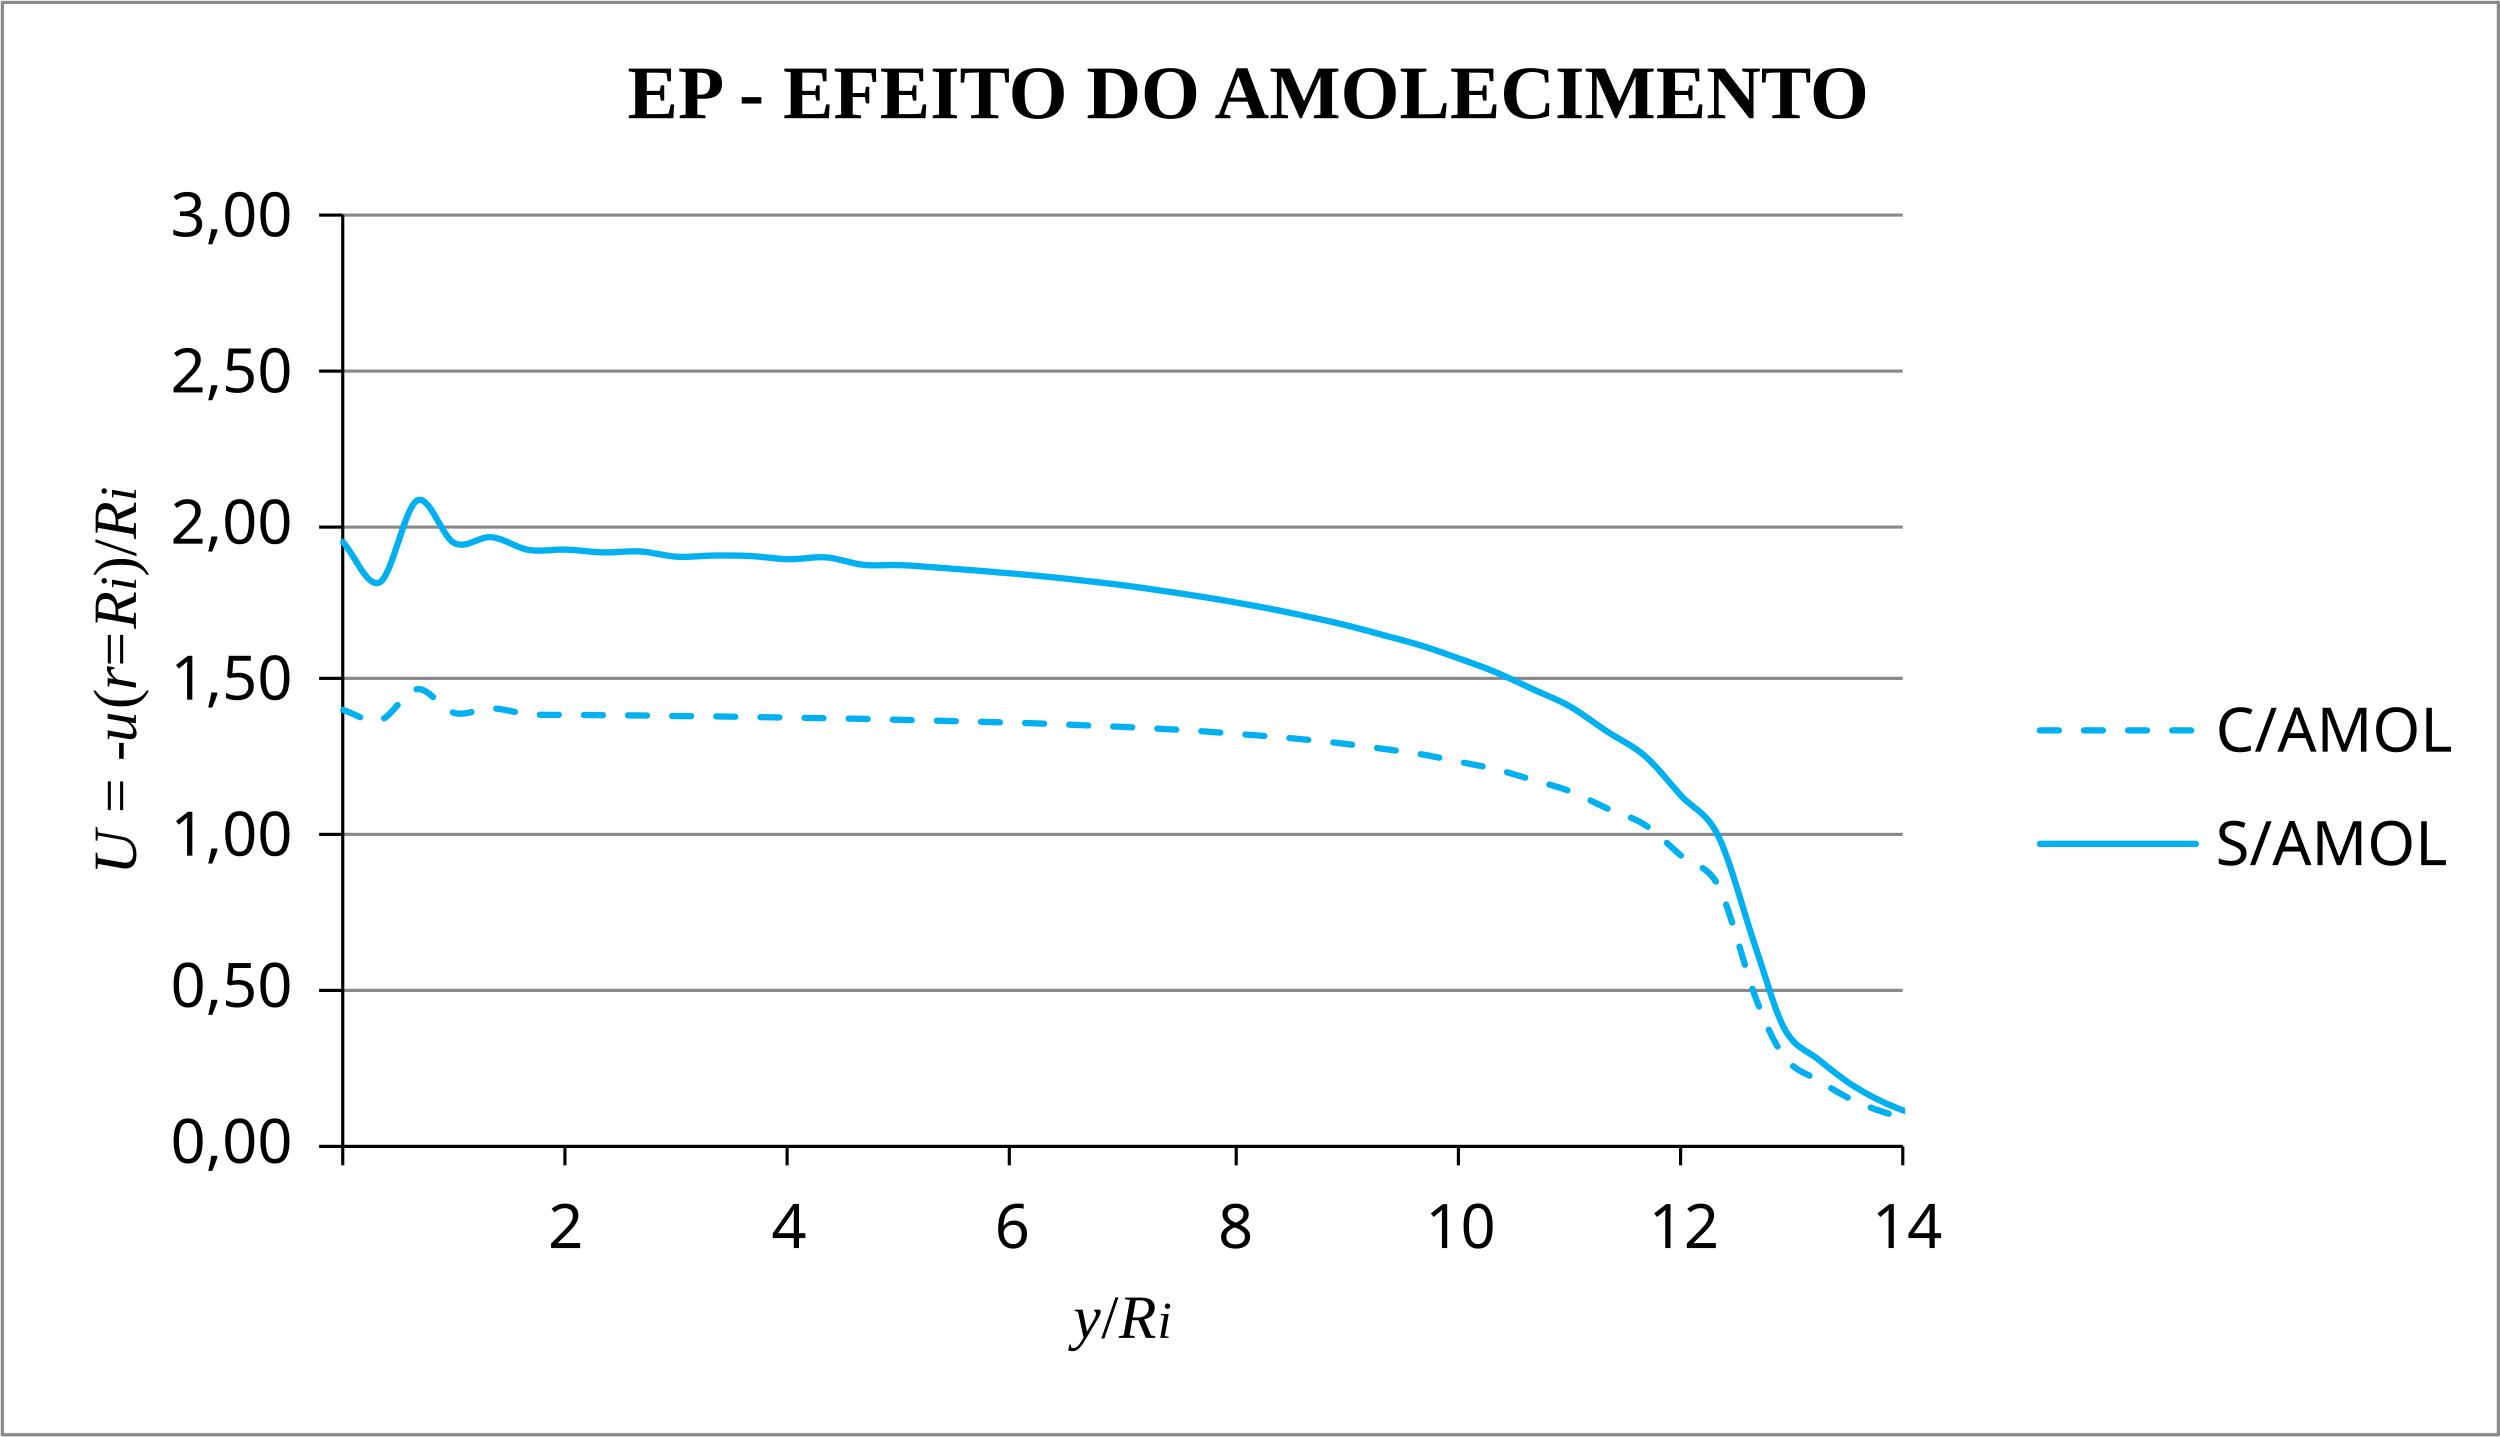
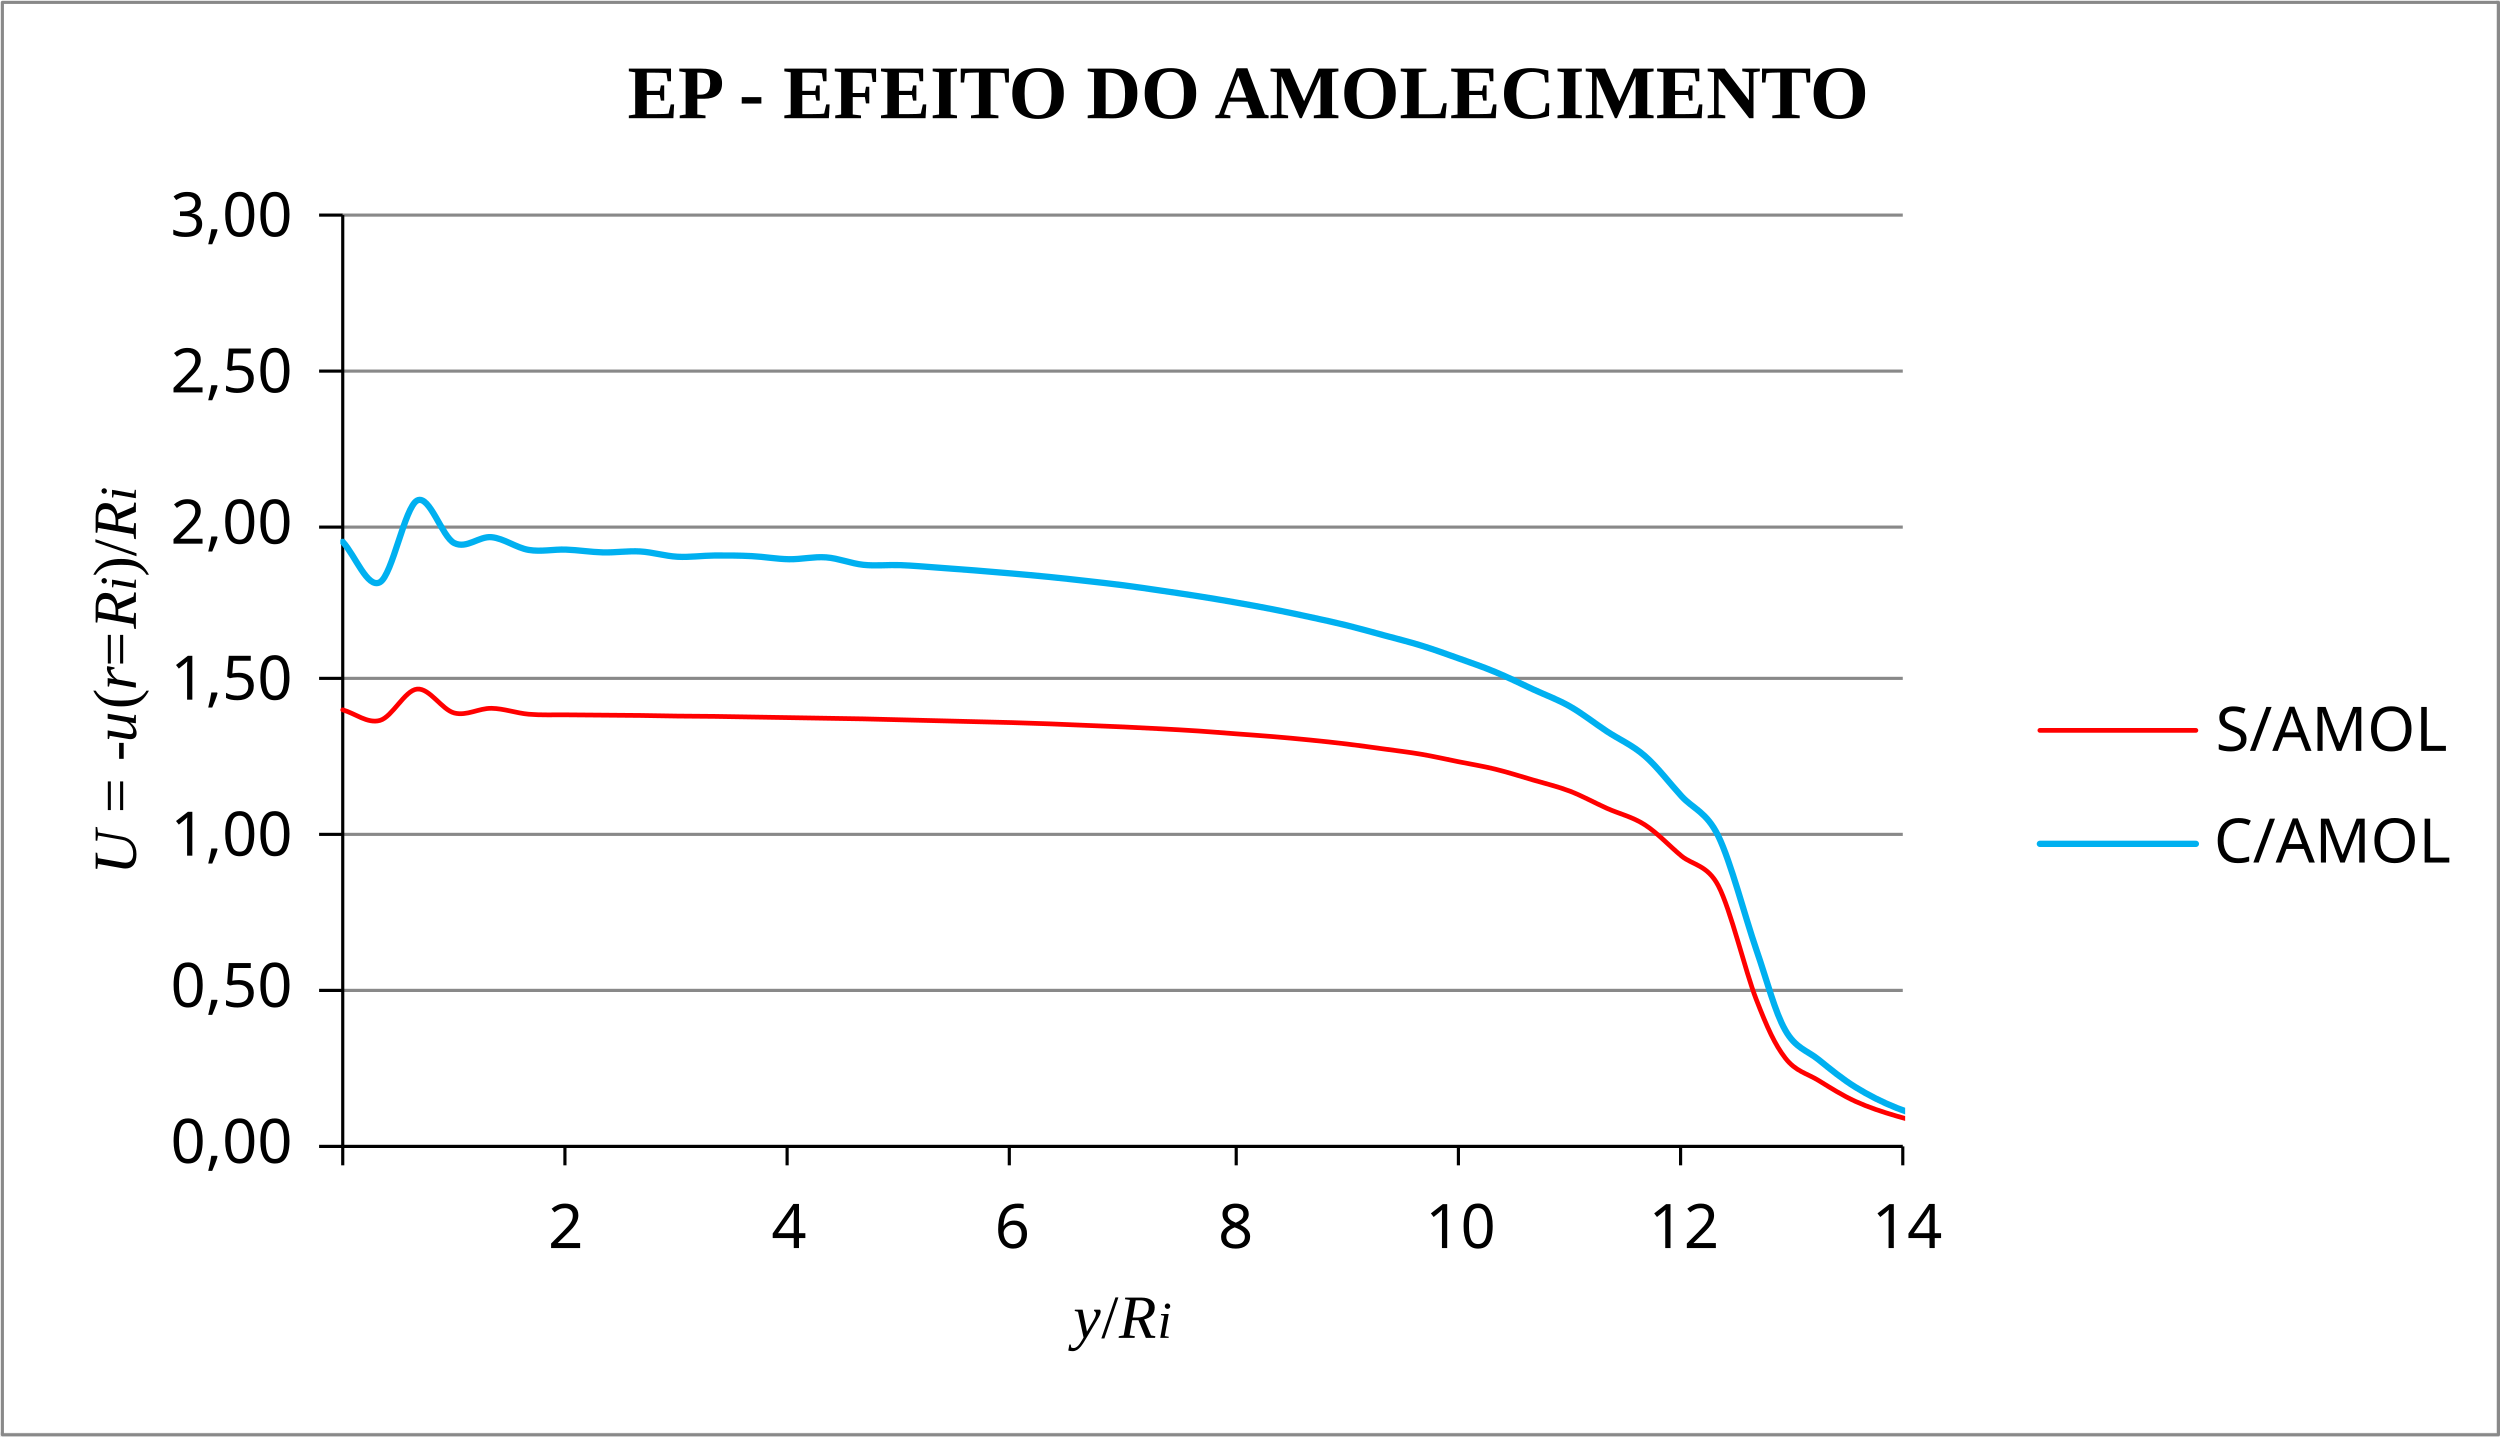
<svg xmlns="http://www.w3.org/2000/svg" width="139.92mm" height="80.389mm" viewBox="0 0 139.92 80.389" version="1.1" id="svg8">
  <defs id="defs2">
    <clipPath id="clip0-8">
      <rect x="443" y="128" width="529" height="304" id="rect593" />
    </clipPath>
    <clipPath id="clip1-5">
      <rect x="443" y="128" width="527" height="302" id="rect596" />
    </clipPath>
    <clipPath id="clip2-4">
      <rect x="443" y="128" width="527" height="302" id="rect599" />
    </clipPath>
    <clipPath id="clip3-8">
      <rect x="443" y="128" width="527" height="302" id="rect602" />
    </clipPath>
    <clipPath id="clip4-6">
      <rect x="443" y="128" width="527" height="302" id="rect605" />
    </clipPath>
    <clipPath id="clip5-0">
      <rect x="443" y="128" width="527" height="302" id="rect608" />
    </clipPath>
    <clipPath id="clip6-6">
      <rect x="443" y="128" width="527" height="302" id="rect611" />
    </clipPath>
    <clipPath id="clip7-2">
      <rect x="515" y="173" width="331" height="198" id="rect614" />
    </clipPath>
    <clipPath id="clip8-8">
      <rect x="515" y="173" width="331" height="198" id="rect617" />
    </clipPath>
    <clipPath id="clip9-7">
      <rect x="443" y="128" width="527" height="302" id="rect620" />
    </clipPath>
    <clipPath id="clip10-2">
      <rect x="443" y="128" width="527" height="302" id="rect623" />
    </clipPath>
    <clipPath id="clip11-6">
      <rect x="443" y="128" width="527" height="302" id="rect626" />
    </clipPath>
    <clipPath id="clip12-7">
      <rect x="443" y="128" width="527" height="302" id="rect629" />
    </clipPath>
    <clipPath id="clip13-7">
      <rect x="443" y="128" width="527" height="302" id="rect632" />
    </clipPath>
    <clipPath id="clip14-2">
      <rect x="443" y="128" width="527" height="302" id="rect635" />
    </clipPath>
    <clipPath id="clip15-6">
      <rect x="443" y="128" width="527" height="302" id="rect638" />
    </clipPath>
    <clipPath id="clip16-7">
      <rect x="443" y="128" width="527" height="302" id="rect641" />
    </clipPath>
    <clipPath id="clip17-5">
      <rect x="443" y="128" width="527" height="302" id="rect644" />
    </clipPath>
    <clipPath id="clip18-5">
      <rect x="443" y="128" width="527" height="302" id="rect647" />
    </clipPath>
    <clipPath id="clip19-5">
      <rect x="443" y="128" width="527" height="302" id="rect650" />
    </clipPath>
    <clipPath id="clip20-3">
      <rect x="443" y="128" width="527" height="302" id="rect653" />
    </clipPath>
    <clipPath id="clip21-5">
      <rect x="443" y="128" width="527" height="302" id="rect656" />
    </clipPath>
    <clipPath id="clip22-7">
      <rect x="443" y="128" width="527" height="302" id="rect659" />
    </clipPath>
    <clipPath id="clip23-9">
      <rect x="443" y="128" width="527" height="302" id="rect662" />
    </clipPath>
    <clipPath id="clip24-2">
      <rect x="443" y="128" width="527" height="302" id="rect665" />
    </clipPath>
    <clipPath id="clip25-9">
      <rect x="443" y="128" width="527" height="302" id="rect668" />
    </clipPath>
    <clipPath id="clip26-1">
      <rect x="443" y="128" width="527" height="302" id="rect671" />
    </clipPath>
    <clipPath id="clip27-2">
      <rect x="443" y="128" width="527" height="302" id="rect674" />
    </clipPath>
    <clipPath id="clip28-0">
      <rect x="443" y="128" width="527" height="302" id="rect677" />
    </clipPath>
    <clipPath id="clip29-2">
      <rect x="443" y="128" width="527" height="302" id="rect680" />
    </clipPath>
    <clipPath id="clip30-0">
      <rect x="443" y="128" width="527" height="302" id="rect683" />
    </clipPath>
    <clipPath id="clip31-6">
      <rect x="443" y="128" width="527" height="302" id="rect686" />
    </clipPath>
    <clipPath id="clip32-9">
      <rect x="443" y="128" width="527" height="302" id="rect689" />
    </clipPath>
    <clipPath id="clip33-4">
      <rect x="443" y="128" width="527" height="302" id="rect692" />
    </clipPath>
    <clipPath id="clip34-5">
      <rect x="443" y="128" width="527" height="302" id="rect695" />
    </clipPath>
    <clipPath id="clip35-4">
      <rect x="443" y="128" width="527" height="302" id="rect698" />
    </clipPath>
    <clipPath id="clip36-2">
      <rect x="443" y="128" width="527" height="302" id="rect701" />
    </clipPath>
    <clipPath id="clip37-4">
      <rect x="443" y="128" width="527" height="302" id="rect704" />
    </clipPath>
    <clipPath id="clip38-7">
      <rect x="443" y="128" width="527" height="302" id="rect707" />
    </clipPath>
    <clipPath id="clip39-5">
      <rect x="443" y="128" width="527" height="302" id="rect710" />
    </clipPath>
    <clipPath id="clip40-1">
      <rect x="443" y="128" width="527" height="302" id="rect713" />
    </clipPath>
    <clipPath id="clip41-7">
      <rect x="443" y="128" width="527" height="302" id="rect716" />
    </clipPath>
    <clipPath id="clip42-7">
      <rect x="443" y="128" width="527" height="302" id="rect719" />
    </clipPath>
    <clipPath id="clip43-3">
      <rect x="443" y="128" width="527" height="302" id="rect722" />
    </clipPath>
    <clipPath id="clip44-8">
      <rect x="443" y="128" width="527" height="302" id="rect725" />
    </clipPath>
    <clipPath id="clip45-5">
      <rect x="443" y="128" width="527" height="302" id="rect728" />
    </clipPath>
  </defs>
  <g id="layer1" transform="translate(-60.81952,-5.918477)">
    <g clip-path="url(#clip0-8)" transform="matrix(0.2645833,0,0,0.2645833,-56.3909,-27.94819)" id="g917">
      <rect x="443" y="128" width="528" height="303" fill="#ffffff" id="rect733" />
      <g clip-path="url(#clip1-5)" id="g737">
        <rect x="515" y="174" width="331" height="196" fill="#ffffff" id="rect735" />
      </g>
      <g clip-path="url(#clip2-4)" id="g741">
        <path d="m 515.5,337.5 h 330 m -330,-33 h 330 m -330,-33 h 330 m -330,-32 h 330 m -330,-33 h 330 m -330,-33 h 330" stroke="#898989" stroke-width="0.667" stroke-linejoin="round" stroke-miterlimit="10" fill="none" id="path739" />
      </g>
      <g clip-path="url(#clip3-8)" id="g745">
        <path d="M 0,0 1.04987e-4,197" stroke="#000000" stroke-width="0.667" stroke-linejoin="round" stroke-miterlimit="10" fill="none" fill-rule="evenodd" transform="matrix(1,0,0,-1,515.5,370.5)" id="path743" />
      </g>
      <g clip-path="url(#clip4-6)" id="g749">
        <path d="m 510.5,370.5 h 5 m -5,-33 h 5 m -5,-33 h 5 m -5,-33 h 5 m -5,-32 h 5 m -5,-33 h 5 m -5,-33 h 5" stroke="#000000" stroke-width="0.667" stroke-linejoin="round" stroke-miterlimit="10" fill="none" id="path747" />
      </g>
      <g clip-path="url(#clip5-0)" id="g753">
        <path d="m 515.5,370.5 h 330" stroke="#000000" stroke-width="0.667" stroke-linejoin="round" stroke-miterlimit="10" fill="none" fill-rule="evenodd" id="path751" />
      </g>
      <g clip-path="url(#clip6-6)" id="g757">
        <path d="m 515.5,370.5 v 4 m 47,-4 v 4 m 47,-4 v 4 m 47,-4 v 4 m 48,-4 v 4 m 47,-4 v 4 m 47,-4 v 4 m 47,-4 v 4" stroke="#000000" stroke-width="0.667" stroke-linejoin="round" stroke-miterlimit="10" fill="none" id="path755" />
      </g>
-       <g clip-path="url(#clip7-2)" id="g761">
-         <path d="m 515.5,278.161 c 2.622,0.744 5.243,2.965 7.866,2.232 2.622,-0.733 5.245,-6.368 7.868,-6.63 2.622,-0.263 5.245,4.376 7.865,5.055 2.621,0.678 5.236,-1.029 7.859,-0.985 2.624,0.044 5.259,1.017 7.882,1.247 2.624,0.23 5.239,0.099 7.859,0.132 2.619,0.032 5.235,0.043 7.859,0.065 2.623,0.022 5.258,0.033 7.882,0.066 2.623,0.033 5.239,0.098 7.858,0.131 2.62,0.033 5.236,0.033 7.859,0.066 2.624,0.032 5.259,0.087 7.882,0.131 2.624,0.044 5.239,0.088 7.859,0.131 2.619,0.044 5.235,0.088 7.859,0.132 2.623,0.043 5.258,0.076 7.882,0.131 2.623,0.055 5.239,0.131 7.858,0.197 2.62,0.065 5.236,0.131 7.859,0.197 2.623,0.065 5.259,0.131 7.882,0.197 2.624,0.065 5.239,0.12 7.859,0.197 2.619,0.076 5.235,0.164 7.858,0.262 2.624,0.099 5.259,0.219 7.883,0.329 2.623,0.109 5.239,0.207 7.858,0.328 2.62,0.12 5.235,0.251 7.859,0.394 2.623,0.142 5.259,0.284 7.882,0.459 2.624,0.175 5.239,0.394 7.859,0.591 2.619,0.197 5.235,0.372 7.858,0.591 2.624,0.219 5.259,0.459 7.883,0.722 2.623,0.263 5.239,0.536 7.858,0.854 2.62,0.317 5.235,0.689 7.859,1.05 2.623,0.361 5.259,0.667 7.882,1.116 2.624,0.448 5.251,1.05 7.859,1.575 2.607,0.526 5.152,0.931 7.788,1.576 2.635,0.646 5.388,1.521 8.023,2.298 2.636,0.777 5.192,1.368 7.788,2.363 2.596,0.996 5.153,2.429 7.788,3.611 2.635,1.181 5.389,1.795 8.024,3.479 2.635,1.684 5.192,4.471 7.788,6.624 2.282,1.893 5.47,1.849 7.788,6.296 2.635,5.057 5.663,17.975 8.023,24.047 2.36,6.073 3.933,9.528 6.136,12.388 2.203,2.86 4.602,3.242 7.08,4.773 2.478,1.531 5.034,3.158 7.788,4.411 2.753,1.254 5.624,2.198 8.732,3.109 3.107,0.91 6.411,1.712 9.911,2.355 3.501,0.642 7.159,1.084 11.092,1.499 3.933,0.415 8.103,0.731 12.508,0.993 4.405,0.261 9.007,0.417 13.924,0.576 4.916,0.159 10.029,0.281 15.575,0.379 5.546,0.099 11.485,0.152 17.7,0.213 6.214,0.061 12.626,0.113 19.587,0.152 6.962,0.038 14.357,0.055 22.184,0.079 7.827,0.025 16.008,0.052 24.779,0.069 8.769,0.017 18.019,0.019 27.849,0.034 9.83,0.014 20.77,0.035 31.15,0.052" stroke="#00b0f0" stroke-width="1.333" stroke-linecap="round" stroke-linejoin="round" stroke-miterlimit="10" stroke-dasharray="4, 5.333" fill="none" id="path759" />
+       <g clip-path="url(#clip7-2)" id="g761" style="stroke-width:1.002;stroke-miterlimit:4;stroke-dasharray:none;fill:none;fill-opacity:1;stroke:#ff0000;stroke-opacity:1">
+         <path d="m 515.5,278.161 c 2.622,0.744 5.243,2.965 7.866,2.232 2.622,-0.733 5.245,-6.368 7.868,-6.63 2.622,-0.263 5.245,4.376 7.865,5.055 2.621,0.678 5.236,-1.029 7.859,-0.985 2.624,0.044 5.259,1.017 7.882,1.247 2.624,0.23 5.239,0.099 7.859,0.132 2.619,0.032 5.235,0.043 7.859,0.065 2.623,0.022 5.258,0.033 7.882,0.066 2.623,0.033 5.239,0.098 7.858,0.131 2.62,0.033 5.236,0.033 7.859,0.066 2.624,0.032 5.259,0.087 7.882,0.131 2.624,0.044 5.239,0.088 7.859,0.131 2.619,0.044 5.235,0.088 7.859,0.132 2.623,0.043 5.258,0.076 7.882,0.131 2.623,0.055 5.239,0.131 7.858,0.197 2.62,0.065 5.236,0.131 7.859,0.197 2.623,0.065 5.259,0.131 7.882,0.197 2.624,0.065 5.239,0.12 7.859,0.197 2.619,0.076 5.235,0.164 7.858,0.262 2.624,0.099 5.259,0.219 7.883,0.329 2.623,0.109 5.239,0.207 7.858,0.328 2.62,0.12 5.235,0.251 7.859,0.394 2.623,0.142 5.259,0.284 7.882,0.459 2.624,0.175 5.239,0.394 7.859,0.591 2.619,0.197 5.235,0.372 7.858,0.591 2.624,0.219 5.259,0.459 7.883,0.722 2.623,0.263 5.239,0.536 7.858,0.854 2.62,0.317 5.235,0.689 7.859,1.05 2.623,0.361 5.259,0.667 7.882,1.116 2.624,0.448 5.251,1.05 7.859,1.575 2.607,0.526 5.152,0.931 7.788,1.576 2.635,0.646 5.388,1.521 8.023,2.298 2.636,0.777 5.192,1.368 7.788,2.363 2.596,0.996 5.153,2.429 7.788,3.611 2.635,1.181 5.389,1.795 8.024,3.479 2.635,1.684 5.192,4.471 7.788,6.624 2.282,1.893 5.47,1.849 7.788,6.296 2.635,5.057 5.663,17.975 8.023,24.047 2.36,6.073 3.933,9.528 6.136,12.388 2.203,2.86 4.602,3.242 7.08,4.773 2.478,1.531 5.034,3.158 7.788,4.411 2.753,1.254 5.624,2.198 8.732,3.109 3.107,0.91 6.411,1.712 9.911,2.355 3.501,0.642 7.159,1.084 11.092,1.499 3.933,0.415 8.103,0.731 12.508,0.993 4.405,0.261 9.007,0.417 13.924,0.576 4.916,0.159 10.029,0.281 15.575,0.379 5.546,0.099 11.485,0.152 17.7,0.213 6.214,0.061 12.626,0.113 19.587,0.152 6.962,0.038 14.357,0.055 22.184,0.079 7.827,0.025 16.008,0.052 24.779,0.069 8.769,0.017 18.019,0.019 27.849,0.034 9.83,0.014 20.77,0.035 31.15,0.052" stroke="#00b0f0" stroke-width="1.333" stroke-linecap="round" stroke-linejoin="round" stroke-miterlimit="10" stroke-dasharray="4, 5.333" fill="none" id="path759" style="stroke-width:1.002;stroke-miterlimit:4;stroke-dasharray:none;fill:none;fill-opacity:1;stroke:#ff0000;stroke-opacity:1" />
      </g>
      <g clip-path="url(#clip8-8)" id="g765">
        <path d="m 515.5,242.617 c 2.622,2.846 5.243,9.996 7.866,8.54 2.622,-1.456 5.245,-15.898 7.868,-17.277 2.622,-1.38 5.245,7.708 7.865,9 2.621,1.292 5.236,-1.49 7.859,-1.249 2.624,0.241 5.259,2.256 7.882,2.694 2.624,0.438 5.239,-0.154 7.859,-0.066 2.619,0.088 5.235,0.526 7.859,0.591 2.623,0.066 5.258,-0.35 7.882,-0.197 2.623,0.153 5.239,0.975 7.858,1.117 2.62,0.142 5.236,-0.241 7.859,-0.263 2.624,-0.022 5.259,0 7.882,0.132 2.624,0.131 5.239,0.613 7.859,0.657 2.619,0.043 5.235,-0.592 7.859,-0.395 2.623,0.197 5.258,1.303 7.882,1.577 2.623,0.274 5.239,-0.033 7.858,0.066 2.62,0.098 5.236,0.339 7.859,0.525 2.623,0.186 5.259,0.383 7.882,0.591 2.624,0.208 5.239,0.427 7.859,0.657 2.619,0.23 5.235,0.46 7.858,0.723 2.624,0.263 5.259,0.558 7.883,0.854 2.623,0.296 5.239,0.58 7.858,0.92 2.62,0.339 5.235,0.733 7.859,1.116 2.623,0.384 5.259,0.767 7.882,1.183 2.624,0.416 5.239,0.854 7.859,1.314 2.619,0.46 5.235,0.93 7.858,1.445 2.624,0.515 5.259,1.073 7.883,1.642 2.623,0.57 5.239,1.128 7.858,1.774 2.62,0.646 5.235,1.39 7.859,2.102 2.623,0.712 5.259,1.358 7.882,2.168 2.624,0.81 5.251,1.763 7.859,2.693 2.607,0.931 5.152,1.796 7.788,2.891 2.635,1.095 5.388,2.463 8.023,3.679 2.636,1.215 5.192,2.135 7.788,3.613 2.596,1.478 5.153,3.514 7.788,5.255 2.635,1.741 5.389,2.901 8.024,5.19 2.635,2.288 5.192,5.708 7.788,8.54 2.483,2.709 5.266,3.279 7.788,8.448 2.635,5.403 5.663,17.13 8.023,23.971 2.36,6.841 3.933,13.184 6.136,17.073 2.203,3.889 4.602,4.25 7.08,6.261 2.478,2.011 5.034,4.106 7.788,5.807 2.753,1.701 5.624,3.165 8.732,4.401 3.107,1.237 6.411,2.18 9.911,3.018 3.501,0.837 7.159,1.47 11.092,2.006 3.933,0.536 8.103,0.886 12.508,1.207 4.405,0.322 9.007,0.528 13.924,0.722 4.916,0.193 10.029,0.322 15.575,0.44 5.546,0.117 11.485,0.192 17.7,0.264 6.214,0.072 12.626,0.124 19.587,0.169 6.962,0.046 14.357,0.074 22.184,0.103 7.827,0.029 16.008,0.053 24.779,0.074 8.769,0.021 18.019,0.032 27.849,0.051 9.83,0.02 20.77,0.044 31.15,0.066" stroke="#00b0f0" stroke-width="1.333" stroke-linecap="round" stroke-linejoin="round" stroke-miterlimit="10" fill="none" id="path763" />
      </g>
      <g clip-path="url(#clip9-7)" id="g769">
        <text font-family="Calibri, Calibri_MSFontService, sans-serif" font-weight="400" font-size="13px" transform="translate(479.077,374)" id="text767">0,00</text>
      </g>
      <g clip-path="url(#clip10-2)" id="g773">
        <text font-family="Calibri, Calibri_MSFontService, sans-serif" font-weight="400" font-size="13px" transform="translate(479.077,341)" id="text771">0,50</text>
      </g>
      <g clip-path="url(#clip11-6)" id="g777">
        <text font-family="Calibri, Calibri_MSFontService, sans-serif" font-weight="400" font-size="13px" transform="translate(479.077,309)" id="text775">1,00</text>
      </g>
      <g clip-path="url(#clip12-7)" id="g781">
        <text font-family="Calibri, Calibri_MSFontService, sans-serif" font-weight="400" font-size="13px" transform="translate(479.077,276)" id="text779">1,50</text>
      </g>
      <g clip-path="url(#clip13-7)" id="g785">
        <text font-family="Calibri, Calibri_MSFontService, sans-serif" font-weight="400" font-size="13px" transform="translate(479.077,243)" id="text783">2,00</text>
      </g>
      <g clip-path="url(#clip14-2)" id="g789">
        <text font-family="Calibri, Calibri_MSFontService, sans-serif" font-weight="400" font-size="13px" transform="translate(479.077,211)" id="text787">2,50</text>
      </g>
      <g clip-path="url(#clip15-6)" id="g793">
        <text font-family="Calibri, Calibri_MSFontService, sans-serif" font-weight="400" font-size="13px" transform="translate(479.077,178)" id="text791">3,00</text>
      </g>
      <g clip-path="url(#clip16-7)" id="g797">
        <text font-family="Calibri, Calibri_MSFontService, sans-serif" font-weight="400" font-size="13px" transform="translate(558.949,392)" id="text795">2</text>
      </g>
      <g clip-path="url(#clip17-5)" id="g801">
        <text font-family="Calibri, Calibri_MSFontService, sans-serif" font-weight="400" font-size="13px" transform="translate(606.186,392)" id="text799">4</text>
      </g>
      <g clip-path="url(#clip18-5)" id="g805">
        <text font-family="Calibri, Calibri_MSFontService, sans-serif" font-weight="400" font-size="13px" transform="translate(653.424,392)" id="text803">6</text>
      </g>
      <g clip-path="url(#clip19-5)" id="g809">
        <text font-family="Calibri, Calibri_MSFontService, sans-serif" font-weight="400" font-size="13px" transform="translate(700.661,392)" id="text807">8</text>
      </g>
      <g clip-path="url(#clip20-3)" id="g813">
        <text font-family="Calibri, Calibri_MSFontService, sans-serif" font-weight="400" font-size="13px" transform="translate(744.518,392)" id="text811">10</text>
      </g>
      <g clip-path="url(#clip21-5)" id="g817">
        <text font-family="Calibri, Calibri_MSFontService, sans-serif" font-weight="400" font-size="13px" transform="translate(791.756,392)" id="text815">12</text>
      </g>
      <g clip-path="url(#clip22-7)" id="g821">
        <text font-family="Calibri, Calibri_MSFontService, sans-serif" font-weight="400" font-size="13px" transform="translate(838.993,392)" id="text819">14</text>
      </g>
      <g clip-path="url(#clip23-9)" id="g825">
        <text font-family="'Times New Roman', 'Times New Roman_MSFontService', sans-serif" font-style="italic" font-weight="400" font-size="13px" transform="rotate(-90,392.372,-79.372)" id="text823">U</text>
      </g>
      <g clip-path="url(#clip24-2)" id="g829">
        <text font-family="'Times New Roman', 'Times New Roman_MSFontService', sans-serif" font-weight="400" font-size="13px" transform="rotate(-90,385.872,-85.872)" id="text827">=</text>
      </g>
      <g clip-path="url(#clip25-9)" id="g833">
        <text font-family="'Times New Roman', 'Times New Roman_MSFontService', sans-serif" font-weight="400" font-size="13px" transform="rotate(-90,380.372,-91.372)" id="text831">-</text>
      </g>
      <g clip-path="url(#clip26-1)" id="g837">
        <text font-family="'Times New Roman', 'Times New Roman_MSFontService', sans-serif" font-style="italic" font-weight="400" font-size="13px" transform="rotate(-90,378.372,-93.372)" id="text835">u</text>
      </g>
      <g clip-path="url(#clip27-2)" id="g841">
        <text font-family="'Times New Roman', 'Times New Roman_MSFontService', sans-serif" font-weight="400" font-size="13px" transform="rotate(-90,374.872,-96.872)" id="text839">(</text>
      </g>
      <g clip-path="url(#clip28-0)" id="g845">
        <text font-family="'Times New Roman', 'Times New Roman_MSFontService', sans-serif" font-style="italic" font-weight="400" font-size="13px" transform="rotate(-90,372.872,-98.872)" id="text843">r</text>
      </g>
      <g clip-path="url(#clip29-2)" id="g849">
        <text font-family="'Times New Roman', 'Times New Roman_MSFontService', sans-serif" font-weight="400" font-size="13px" transform="rotate(-90,370.372,-101.372)" id="text847">=</text>
      </g>
      <g clip-path="url(#clip30-0)" id="g853">
        <text font-family="'Times New Roman', 'Times New Roman_MSFontService', sans-serif" font-style="italic" font-weight="400" font-size="13px" transform="rotate(-90,366.372,-105.372)" id="text851">R</text>
      </g>
      <g clip-path="url(#clip31-6)" id="g857">
        <text font-family="'Times New Roman', 'Times New Roman_MSFontService', sans-serif" font-style="italic" font-weight="400" font-size="11px" transform="rotate(-90,362.372,-109.372)" id="text855">i</text>
      </g>
      <g clip-path="url(#clip32-9)" id="g861">
        <text font-family="'Times New Roman', 'Times New Roman_MSFontService', sans-serif" font-weight="400" font-size="13px" transform="rotate(-90,360.872,-110.872)" id="text859">)/</text>
      </g>
      <g clip-path="url(#clip33-4)" id="g865">
        <text font-family="'Times New Roman', 'Times New Roman_MSFontService', sans-serif" font-style="italic" font-weight="400" font-size="13px" transform="rotate(-90,356.872,-114.872)" id="text863">R</text>
      </g>
      <g clip-path="url(#clip34-5)" id="g869">
        <text font-family="'Times New Roman', 'Times New Roman_MSFontService', sans-serif" font-style="italic" font-weight="400" font-size="11px" transform="rotate(-90,352.872,-118.872)" id="text867">i</text>
      </g>
      <g clip-path="url(#clip35-4)" id="g873">
        <text font-family="'Times New Roman', 'Times New Roman_MSFontService', sans-serif" font-style="italic" font-weight="400" font-size="13px" transform="translate(670.052,411)" id="text871">y</text>
      </g>
      <g clip-path="url(#clip36-2)" id="g877">
        <text font-family="'Times New Roman', 'Times New Roman_MSFontService', sans-serif" font-weight="400" font-size="13px" transform="translate(675.972,411)" id="text875">/</text>
      </g>
      <g clip-path="url(#clip37-4)" id="g881">
        <text font-family="'Times New Roman', 'Times New Roman_MSFontService', sans-serif" font-style="italic" font-weight="400" font-size="13px" transform="translate(679.679,411)" id="text879">R</text>
      </g>
      <g clip-path="url(#clip38-7)" id="g885">
        <text font-family="'Times New Roman', 'Times New Roman_MSFontService', sans-serif" font-style="italic" font-weight="400" font-size="11px" transform="translate(687.826,411)" id="text883">i</text>
      </g>
      <g clip-path="url(#clip39-5)" id="g889">
        <text font-family="'Times New Roman', 'Times New Roman_MSFontService', sans-serif" font-weight="700" font-size="16px" transform="translate(575.738,153)" id="text887">EP</text>
      </g>
      <g clip-path="url(#clip40-1)" id="g893">
        <text font-family="'Times New Roman', 'Times New Roman_MSFontService', sans-serif" font-weight="700" font-size="16px" transform="translate(599.305,153)" id="text891">-</text>
      </g>
      <g clip-path="url(#clip41-7)" id="g897">
        <text font-family="'Times New Roman', 'Times New Roman_MSFontService', sans-serif" font-weight="700" font-size="16px" transform="translate(608.632,153)" id="text895">EFEITO DO AMOLECIMENTO</text>
      </g>
-       <g clip-path="url(#clip42-7)" id="g901">
-         <path d="m 874.5,282.5 h 33" stroke="#00b0f0" stroke-width="1.333" stroke-linecap="round" stroke-linejoin="round" stroke-miterlimit="10" stroke-dasharray="4, 5.333" fill="none" fill-rule="evenodd" id="path899" />
-       </g>
-       <g clip-path="url(#clip43-3)" id="g905">
+       <g clip-path="url(#clip42-7)" id="g901" style="stroke-width:1.002;stroke-miterlimit:4;stroke-dasharray:none;stroke:#ff0000;stroke-opacity:1">
+         <path d="m 874.5,282.5 h 33" stroke="#00b0f0" stroke-width="1.333" stroke-linecap="round" stroke-linejoin="round" stroke-miterlimit="10" stroke-dasharray="4, 5.333" fill="none" fill-rule="evenodd" id="path899" style="stroke-width:1.002;stroke-miterlimit:4;stroke-dasharray:none;stroke:#ff0000;stroke-opacity:1" />
+       </g>
+       <g clip-path="url(#clip43-3)" id="g905" transform="translate(-0.3608043,23.45228)">
        <text font-family="Calibri, Calibri_MSFontService, sans-serif" font-weight="400" font-size="13px" transform="translate(911.68,287)" id="text903">C/AMOL</text>
      </g>
      <g clip-path="url(#clip44-8)" id="g909">
        <path d="m 874.5,306.5 h 33" stroke="#00b0f0" stroke-width="1.333" stroke-linecap="round" stroke-linejoin="round" stroke-miterlimit="10" fill="none" fill-rule="evenodd" id="path907" />
      </g>
-       <g clip-path="url(#clip45-5)" id="g913">
+       <g clip-path="url(#clip45-5)" id="g913" transform="translate(0,-24.17388)">
        <text font-family="Calibri, Calibri_MSFontService, sans-serif" font-weight="400" font-size="13px" transform="translate(911.68,311)" id="text911">S/AMOL</text>
      </g>
      <rect x="443.5" y="128.5" width="528" height="303" stroke="#898989" stroke-width="0.667" stroke-linejoin="round" stroke-miterlimit="10" fill="none" id="rect915" />
    </g>
  </g>
</svg>
